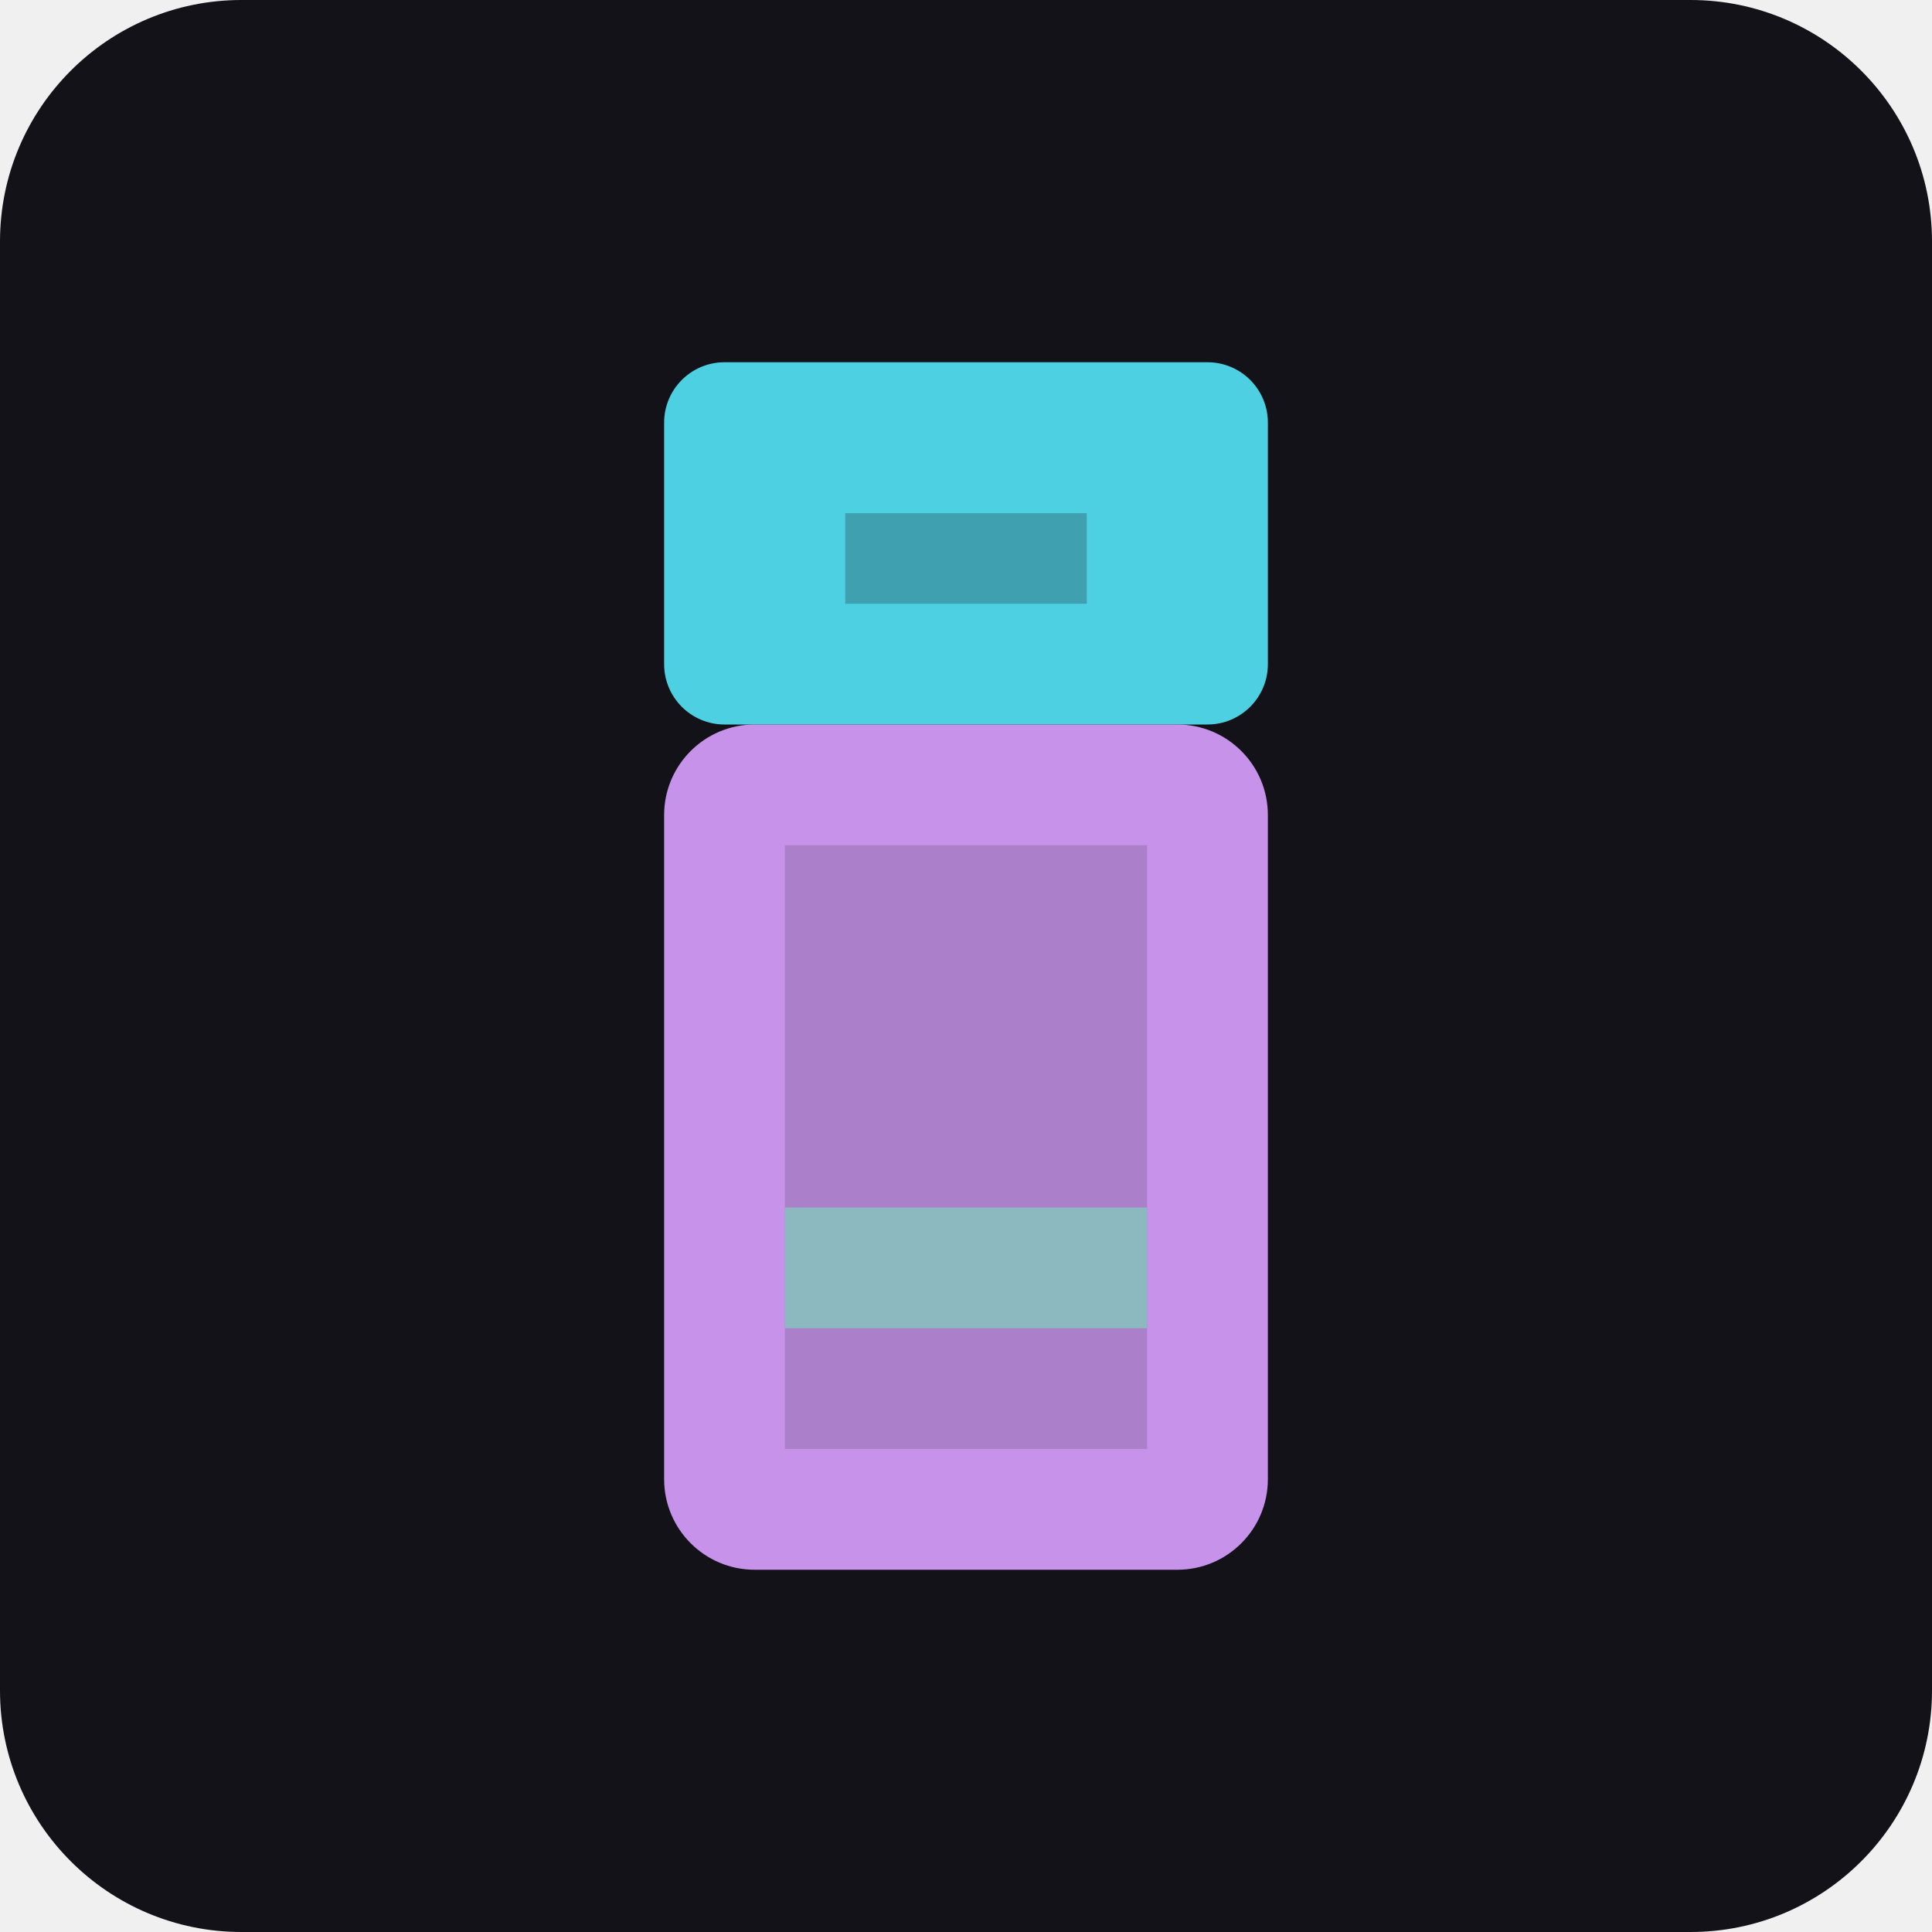
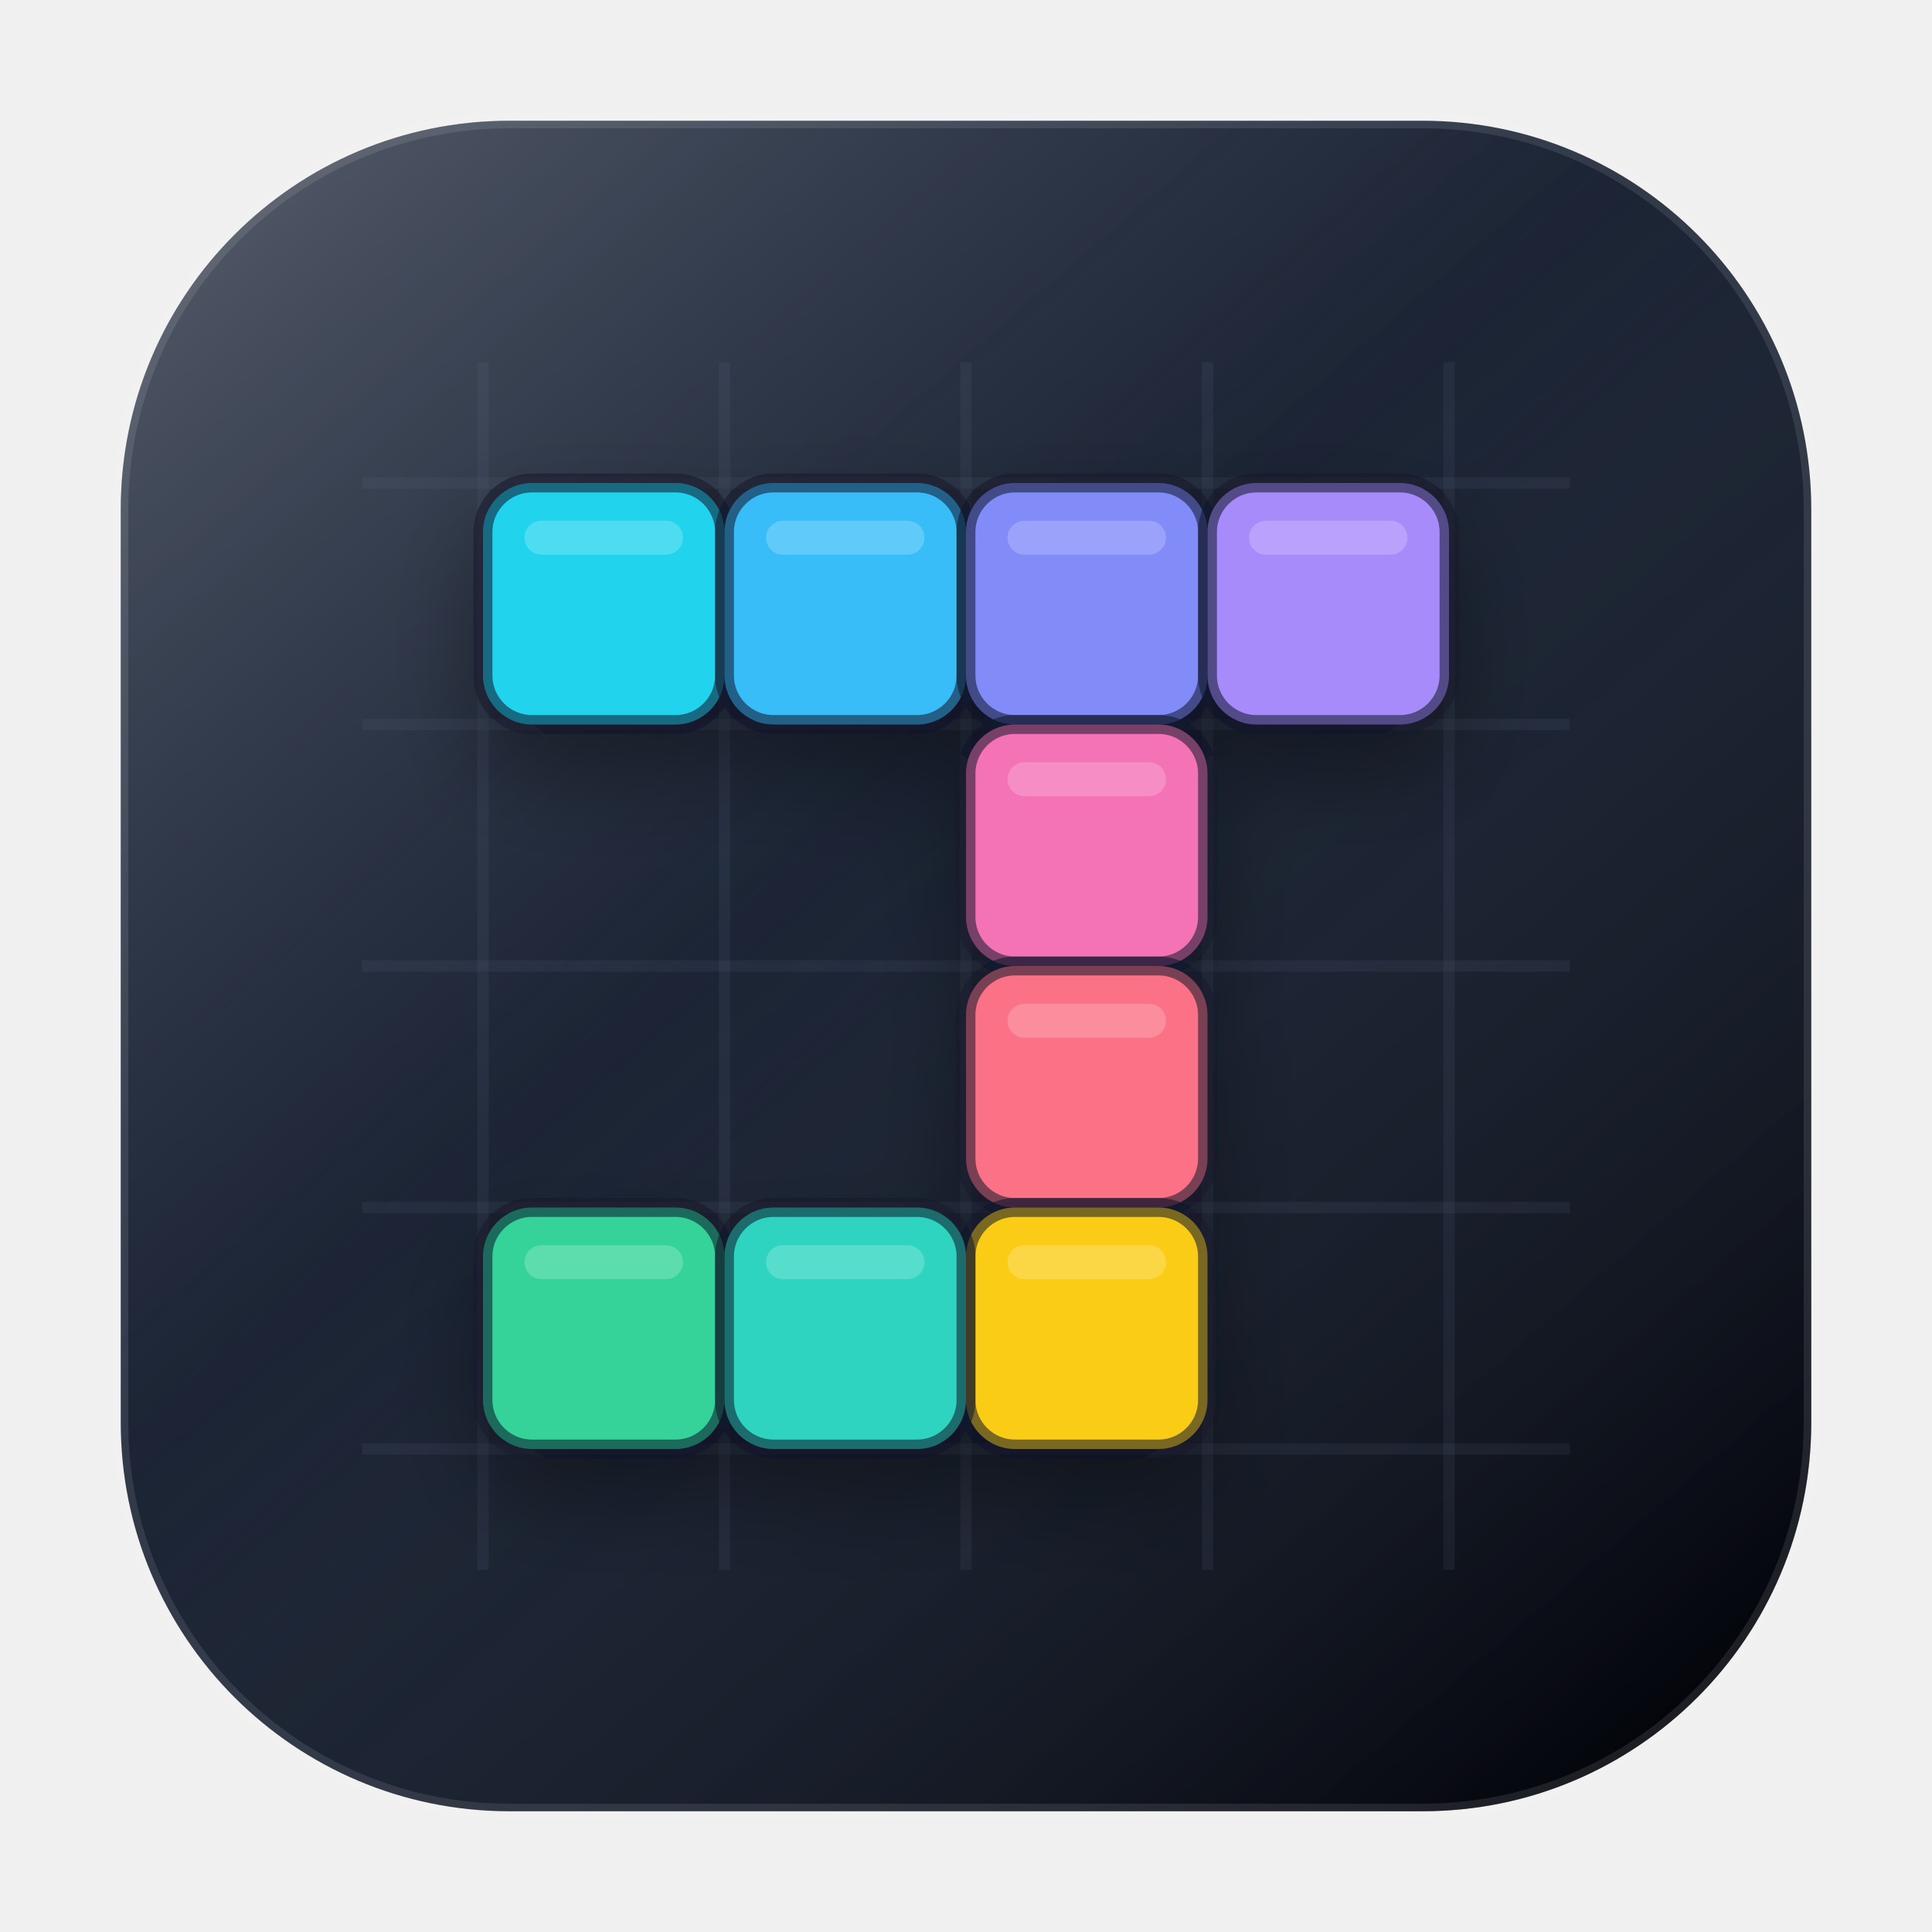
- <svg xmlns="http://www.w3.org/2000/svg" viewBox="0 0 512 512">
-   <rect width="512" height="512" fill="#121218" rx="64" ry="64" />
-   <rect x="176" y="96" width="160" height="96" fill="#4dd0e1" rx="16" />
-   <rect x="176" y="192" width="160" height="224" fill="#c792ea" rx="24" />
-   <rect x="208" y="224" width="96" height="160" fill="#121218" opacity="0.15" />
-   <rect x="208" y="320" width="96" height="32" fill="#7fd1b9" opacity="0.7" />
-   <rect x="224" y="136" width="64" height="24" fill="#121218" opacity="0.25" />
+ <svg xmlns="http://www.w3.org/2000/svg" viewBox="0 0 1024 1024" role="img" aria-label="JTetris app icon">
+   <defs>
+     <linearGradient id="bg" x1="128" y1="72" x2="896" y2="952" gradientUnits="userSpaceOnUse">
+       <stop offset="0" stop-color="#172033" />
+       <stop offset="0.5" stop-color="#111827" />
+       <stop offset="1" stop-color="#060812" />
+     </linearGradient>
+     <linearGradient id="rim" x1="156" y1="92" x2="868" y2="924" gradientUnits="userSpaceOnUse">
+       <stop offset="0" stop-color="#f8fafc" stop-opacity="0.24" />
+       <stop offset="0.42" stop-color="#8aa0b8" stop-opacity="0.08" />
+       <stop offset="1" stop-color="#000000" stop-opacity="0.38" />
+     </linearGradient>
+     <filter id="shadow" x="-20%" y="-20%" width="140%" height="150%">
+       <feDropShadow dx="0" dy="24" stdDeviation="24" flood-color="#000000" flood-opacity="0.35" />
+     </filter>
+     <style>
+       .grid { fill: none; stroke: #64748b; stroke-opacity: 0.16; stroke-width: 6; }
+       .block { stroke: #0f172a; stroke-opacity: 0.55; stroke-width: 10; }
+       .shine { fill: #ffffff; opacity: 0.2; }
+     </style>
+   </defs>
+   <rect x="64" y="64" width="896" height="896" rx="206" fill="url(#bg)" />
+   <rect x="64" y="64" width="896" height="896" rx="206" fill="url(#rim)" />
+   <g opacity="0.8">
+     <path class="grid" d="M256 192v640M384 192v640M512 192v640M640 192v640M768 192v640" />
+     <path class="grid" d="M192 256h640M192 384h640M192 512h640M192 640h640M192 768h640" />
+   </g>
+   <g filter="url(#shadow)">
+     <g>
+       <rect class="block" x="256" y="256" width="128" height="128" rx="26" fill="#22d3ee" />
+       <rect class="shine" x="278" y="276" width="84" height="18" rx="9" />
+     </g>
+     <g>
+       <rect class="block" x="384" y="256" width="128" height="128" rx="26" fill="#38bdf8" />
+       <rect class="shine" x="406" y="276" width="84" height="18" rx="9" />
+     </g>
+     <g>
+       <rect class="block" x="512" y="256" width="128" height="128" rx="26" fill="#818cf8" />
+       <rect class="shine" x="534" y="276" width="84" height="18" rx="9" />
+     </g>
+     <g>
+       <rect class="block" x="640" y="256" width="128" height="128" rx="26" fill="#a78bfa" />
+       <rect class="shine" x="662" y="276" width="84" height="18" rx="9" />
+     </g>
+     <g>
+       <rect class="block" x="512" y="384" width="128" height="128" rx="26" fill="#f472b6" />
+       <rect class="shine" x="534" y="404" width="84" height="18" rx="9" />
+     </g>
+     <g>
+       <rect class="block" x="512" y="512" width="128" height="128" rx="26" fill="#fb7185" />
+       <rect class="shine" x="534" y="532" width="84" height="18" rx="9" />
+     </g>
+     <g>
+       <rect class="block" x="512" y="640" width="128" height="128" rx="26" fill="#facc15" />
+       <rect class="shine" x="534" y="660" width="84" height="18" rx="9" />
+     </g>
+     <g>
+       <rect class="block" x="256" y="640" width="128" height="128" rx="26" fill="#34d399" />
+       <rect class="shine" x="278" y="660" width="84" height="18" rx="9" />
+     </g>
+     <g>
+       <rect class="block" x="384" y="640" width="128" height="128" rx="26" fill="#2dd4bf" />
+       <rect class="shine" x="406" y="660" width="84" height="18" rx="9" />
+     </g>
+   </g>
+   <rect x="64" y="64" width="896" height="896" rx="206" fill="none" stroke="#ffffff" stroke-opacity="0.1" stroke-width="8" />
</svg>
